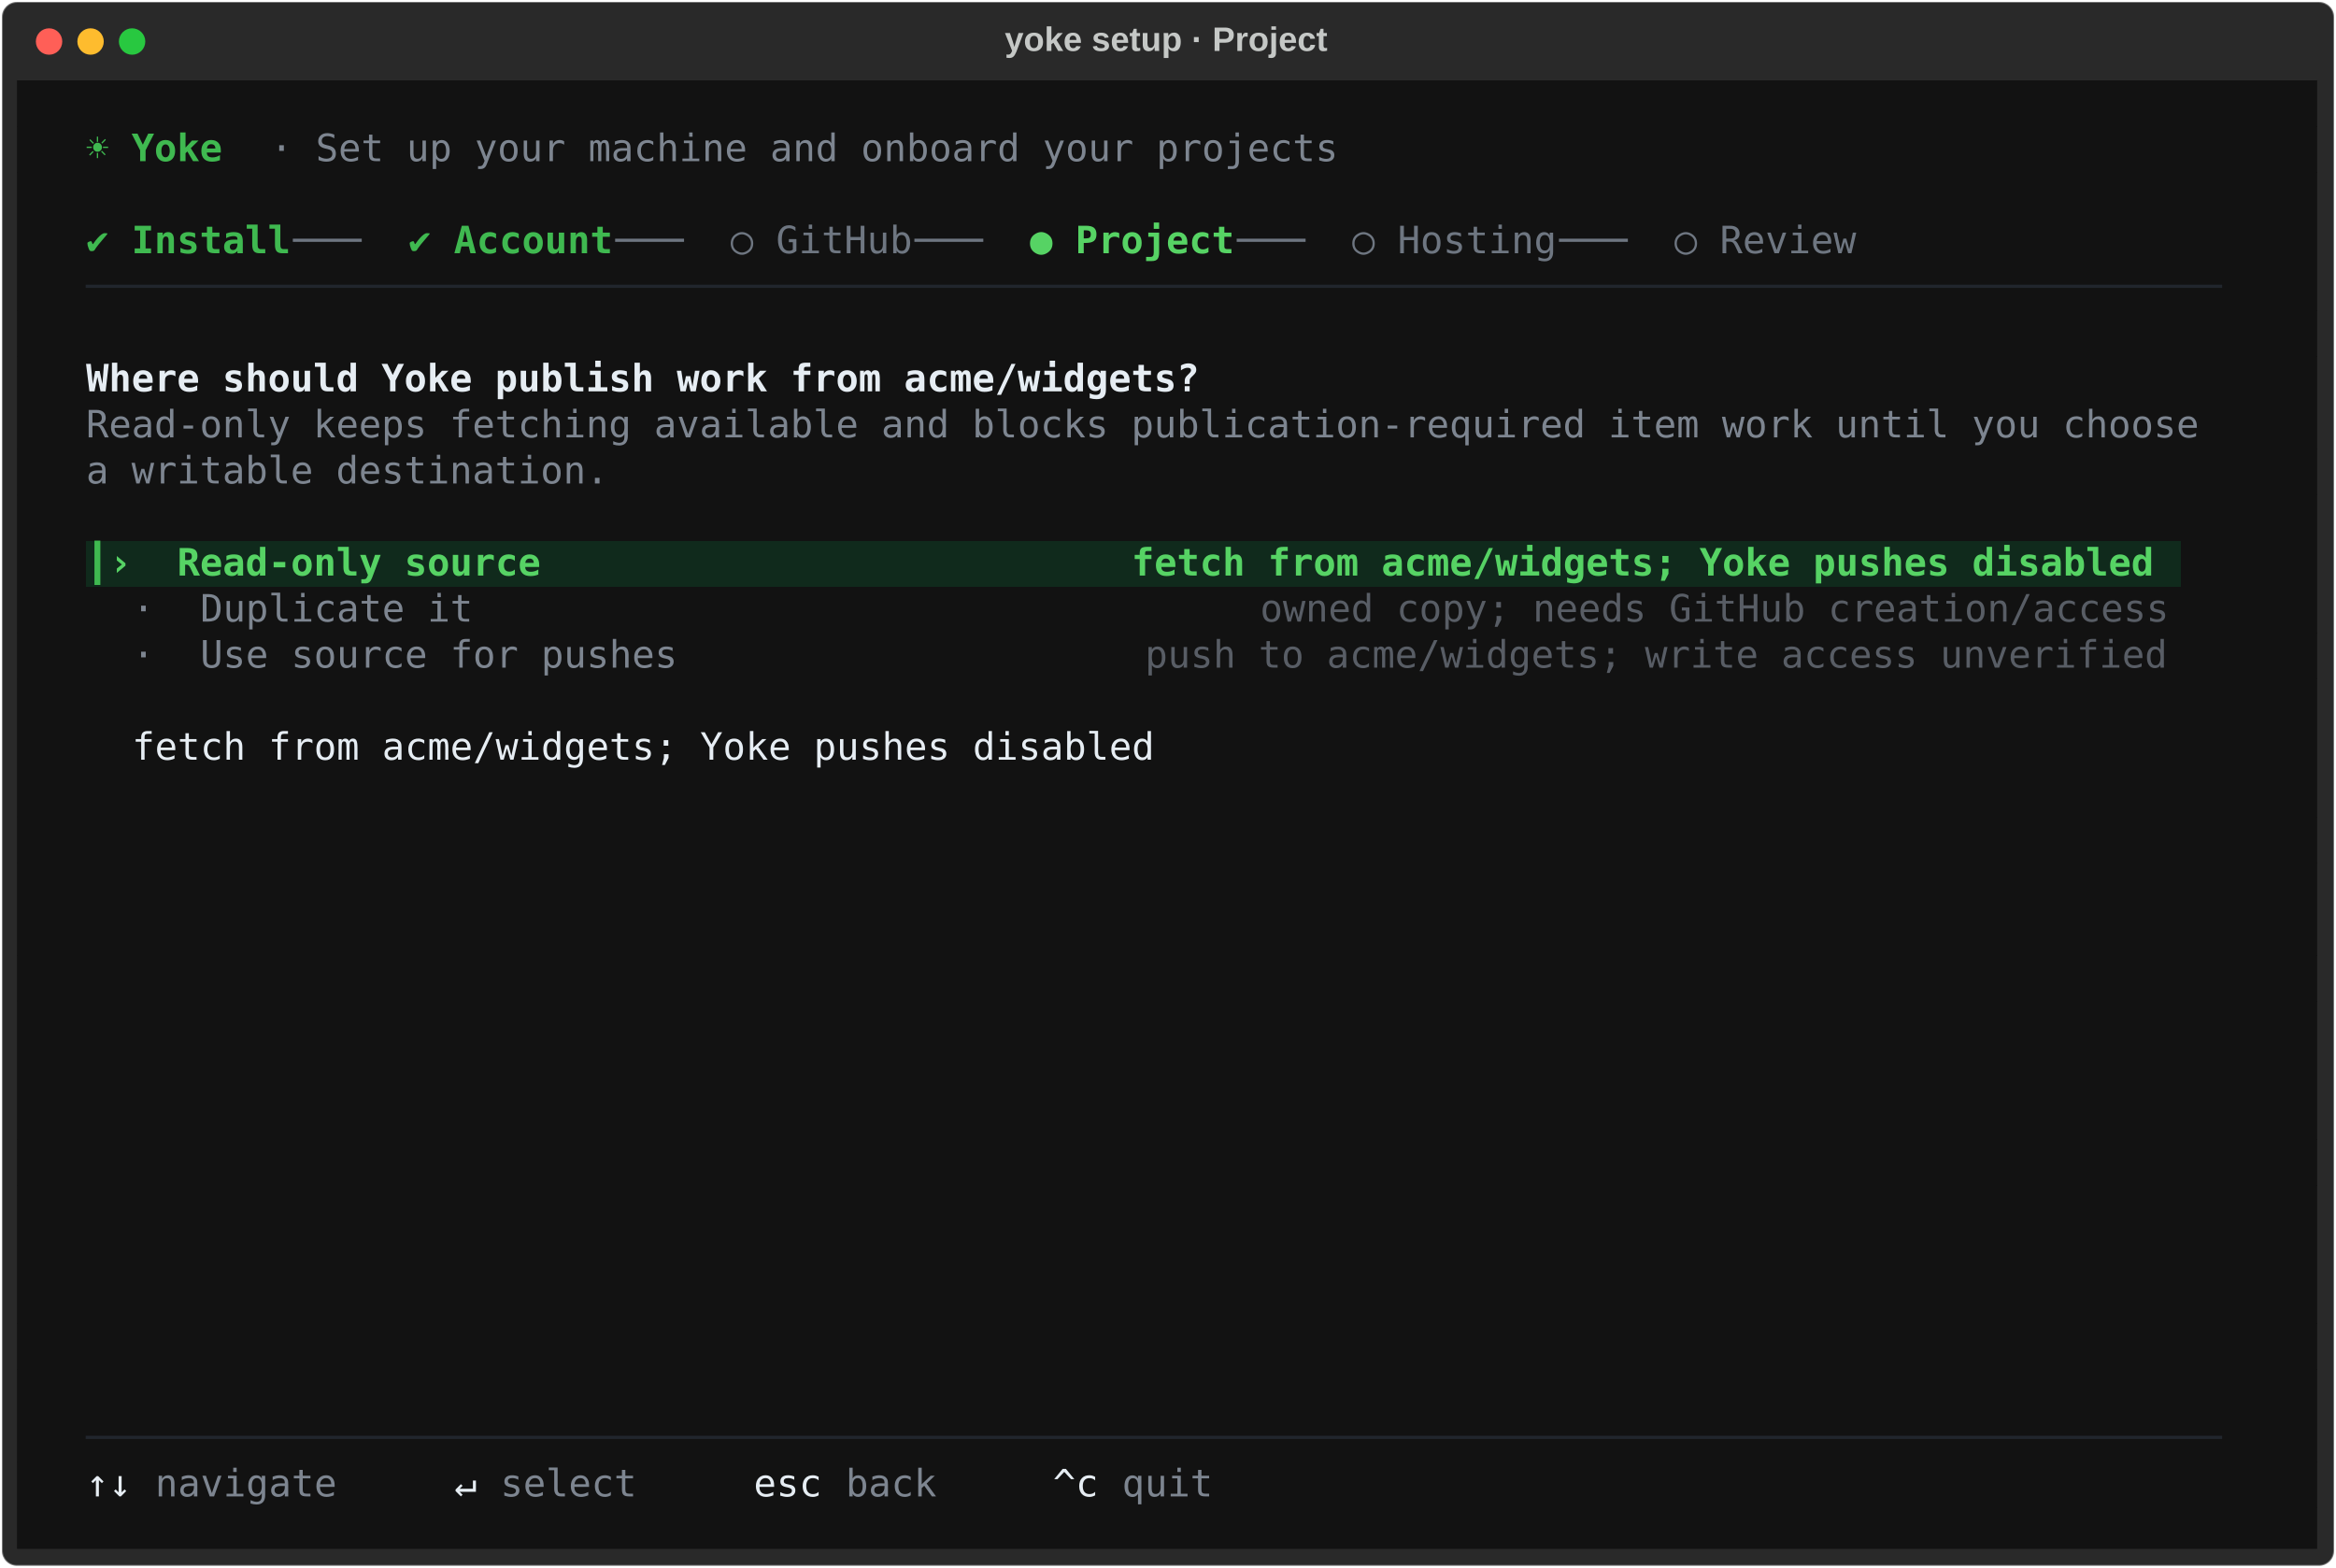
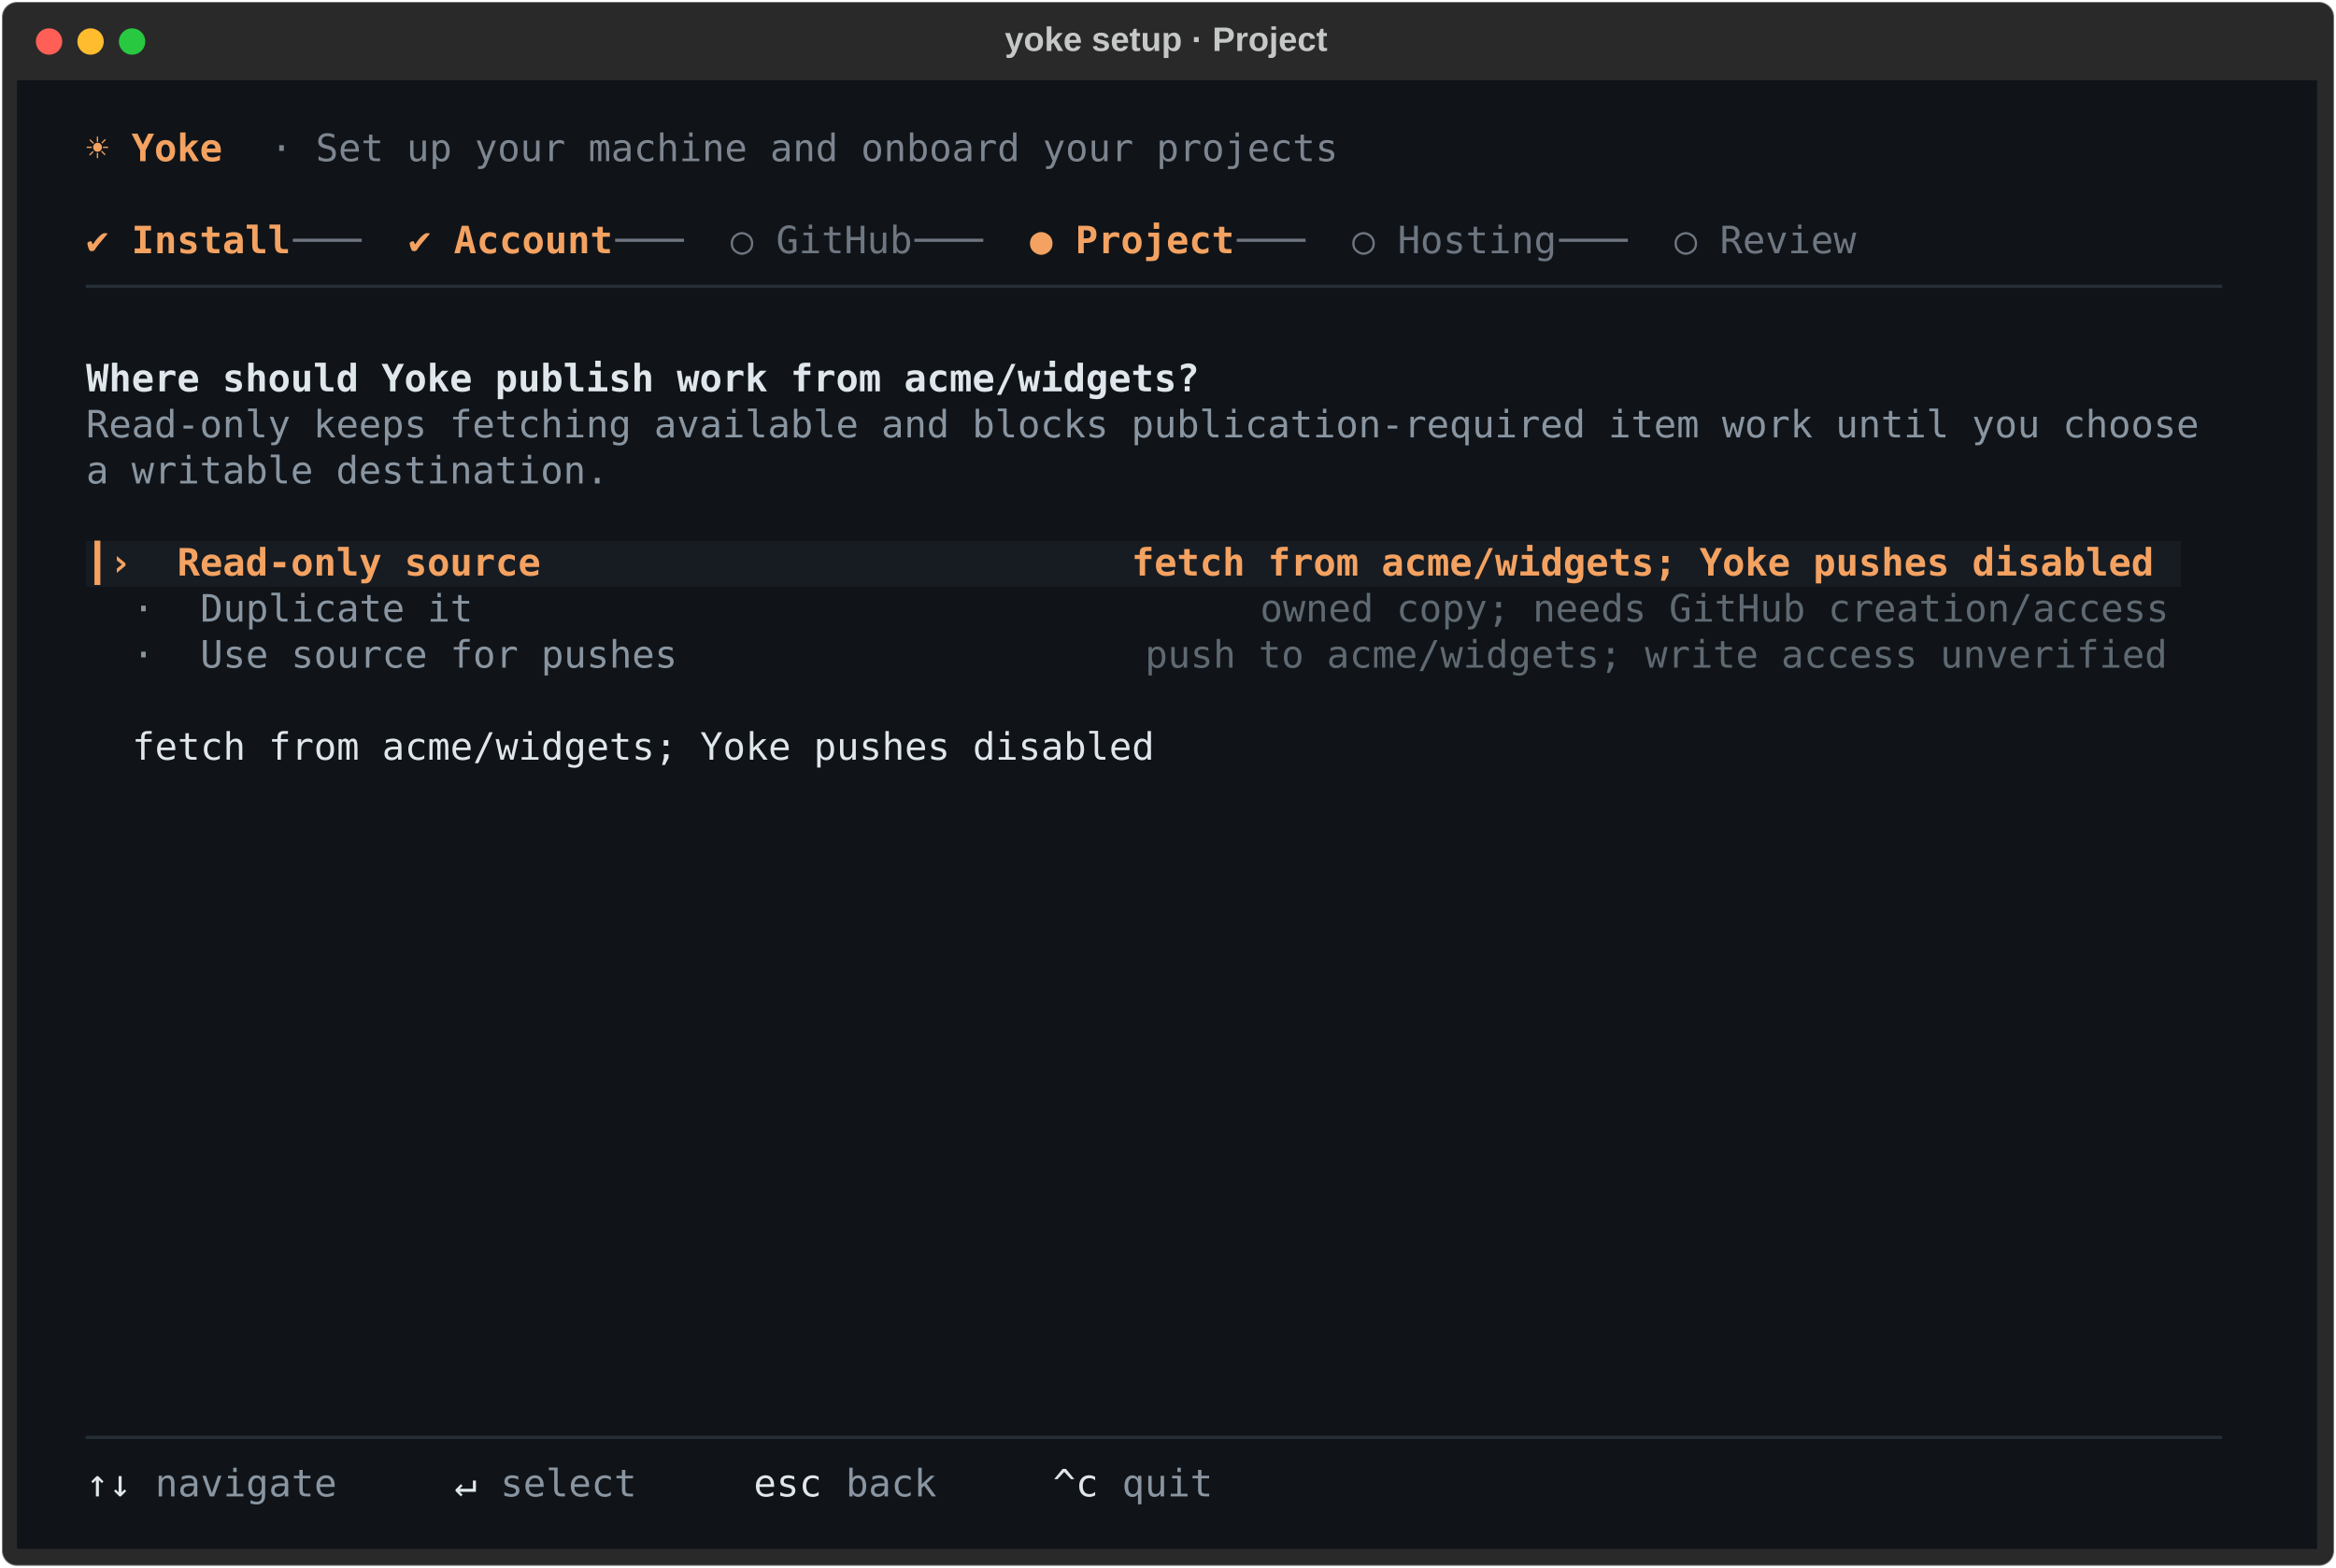
<svg xmlns="http://www.w3.org/2000/svg" class="rich-terminal" viewBox="0 0 1238 830.8">
  <style>

    @font-face {
        font-family: "Fira Code";
        src: local("FiraCode-Regular"),
                url("https://cdnjs.cloudflare.com/ajax/libs/firacode/{{VERSION}}/woff2/FiraCode-Regular.woff2") format("woff2"),
                url("https://cdnjs.cloudflare.com/ajax/libs/firacode/{{VERSION}}/woff/FiraCode-Regular.woff") format("woff");
        font-style: normal;
        font-weight: 400;
    }
    @font-face {
        font-family: "Fira Code";
        src: local("FiraCode-Bold"),
                url("https://cdnjs.cloudflare.com/ajax/libs/firacode/{{VERSION}}/woff2/FiraCode-Bold.woff2") format("woff2"),
                url("https://cdnjs.cloudflare.com/ajax/libs/firacode/{{VERSION}}/woff/FiraCode-Bold.woff") format("woff");
        font-style: bold;
        font-weight: 700;
    }

    .terminal-YOKE-matrix {
        font-family: Fira Code, monospace;
        font-size: 20px;
        line-height: 24.4px;
        font-variant-east-asian: full-width;
    }

    .terminal-YOKE-title {
        font-size: 18px;
        font-weight: bold;
        font-family: arial;
    }

- .terminal-YOKE-r2 { fill: #3fb950;font-weight: bold }
- .terminal-YOKE-r3 { fill: #e6edf3 }
+ .terminal-YOKE-r2 { fill: #f4a261;font-weight: bold }
+ .terminal-YOKE-r3 { fill: #dfe6ec }
.terminal-YOKE-r4 { fill: #7d8590 }
.terminal-YOKE-r5 { fill: #6e7681 }
- .terminal-YOKE-r6 { fill: #56d364;font-weight: bold }
- .terminal-YOKE-r7 { fill: #21262d }
- .terminal-YOKE-r8 { fill: #e6edf3;font-weight: bold }
- .terminal-YOKE-r9 { fill: #3fb950 }
- .terminal-YOKE-r11 { fill: #585d65 }
+ .terminal-YOKE-r6 { fill: #262e37 }
+ .terminal-YOKE-r7 { fill: #dfe6ec;font-weight: bold }
+ .terminal-YOKE-r8 { fill: #8995a1 }
+ .terminal-YOKE-r9 { fill: #f4a261 }
+ .terminal-YOKE-r11 { fill: #5f6972 }
    </style>
  <defs>
    <clipPath id="terminal-YOKE-clip-terminal">
      <rect x="0" y="0" width="1219.0" height="779.8" />
    </clipPath>
    <clipPath id="terminal-YOKE-line-0">
      <rect x="0" y="1.5" width="1220" height="24.65" />
    </clipPath>
    <clipPath id="terminal-YOKE-line-1">
      <rect x="0" y="25.9" width="1220" height="24.65" />
    </clipPath>
    <clipPath id="terminal-YOKE-line-2">
      <rect x="0" y="50.3" width="1220" height="24.65" />
    </clipPath>
    <clipPath id="terminal-YOKE-line-3">
      <rect x="0" y="74.7" width="1220" height="24.65" />
    </clipPath>
    <clipPath id="terminal-YOKE-line-4">
      <rect x="0" y="99.1" width="1220" height="24.65" />
    </clipPath>
    <clipPath id="terminal-YOKE-line-5">
      <rect x="0" y="123.5" width="1220" height="24.65" />
    </clipPath>
    <clipPath id="terminal-YOKE-line-6">
      <rect x="0" y="147.9" width="1220" height="24.65" />
    </clipPath>
    <clipPath id="terminal-YOKE-line-7">
      <rect x="0" y="172.3" width="1220" height="24.65" />
    </clipPath>
    <clipPath id="terminal-YOKE-line-8">
      <rect x="0" y="196.7" width="1220" height="24.65" />
    </clipPath>
    <clipPath id="terminal-YOKE-line-9">
      <rect x="0" y="221.1" width="1220" height="24.65" />
    </clipPath>
    <clipPath id="terminal-YOKE-line-10">
      <rect x="0" y="245.5" width="1220" height="24.65" />
    </clipPath>
    <clipPath id="terminal-YOKE-line-11">
      <rect x="0" y="269.9" width="1220" height="24.65" />
    </clipPath>
    <clipPath id="terminal-YOKE-line-12">
      <rect x="0" y="294.3" width="1220" height="24.65" />
    </clipPath>
    <clipPath id="terminal-YOKE-line-13">
      <rect x="0" y="318.7" width="1220" height="24.65" />
    </clipPath>
    <clipPath id="terminal-YOKE-line-14">
      <rect x="0" y="343.1" width="1220" height="24.65" />
    </clipPath>
    <clipPath id="terminal-YOKE-line-15">
      <rect x="0" y="367.5" width="1220" height="24.65" />
    </clipPath>
    <clipPath id="terminal-YOKE-line-16">
      <rect x="0" y="391.9" width="1220" height="24.65" />
    </clipPath>
    <clipPath id="terminal-YOKE-line-17">
      <rect x="0" y="416.3" width="1220" height="24.65" />
    </clipPath>
    <clipPath id="terminal-YOKE-line-18">
      <rect x="0" y="440.7" width="1220" height="24.65" />
    </clipPath>
    <clipPath id="terminal-YOKE-line-19">
      <rect x="0" y="465.1" width="1220" height="24.65" />
    </clipPath>
    <clipPath id="terminal-YOKE-line-20">
      <rect x="0" y="489.5" width="1220" height="24.65" />
    </clipPath>
    <clipPath id="terminal-YOKE-line-21">
      <rect x="0" y="513.9" width="1220" height="24.65" />
    </clipPath>
    <clipPath id="terminal-YOKE-line-22">
      <rect x="0" y="538.3" width="1220" height="24.65" />
    </clipPath>
    <clipPath id="terminal-YOKE-line-23">
      <rect x="0" y="562.7" width="1220" height="24.65" />
    </clipPath>
    <clipPath id="terminal-YOKE-line-24">
      <rect x="0" y="587.1" width="1220" height="24.65" />
    </clipPath>
    <clipPath id="terminal-YOKE-line-25">
      <rect x="0" y="611.5" width="1220" height="24.65" />
    </clipPath>
    <clipPath id="terminal-YOKE-line-26">
      <rect x="0" y="635.9" width="1220" height="24.65" />
    </clipPath>
    <clipPath id="terminal-YOKE-line-27">
      <rect x="0" y="660.3" width="1220" height="24.65" />
    </clipPath>
    <clipPath id="terminal-YOKE-line-28">
      <rect x="0" y="684.7" width="1220" height="24.65" />
    </clipPath>
    <clipPath id="terminal-YOKE-line-29">
      <rect x="0" y="709.1" width="1220" height="24.65" />
    </clipPath>
    <clipPath id="terminal-YOKE-line-30">
      <rect x="0" y="733.5" width="1220" height="24.65" />
    </clipPath>
  </defs>
  <rect fill="#292929" stroke="rgba(255,255,255,0.35)" stroke-width="1" x="1" y="1" width="1236" height="828.8" rx="8" />
  <text class="terminal-YOKE-title" fill="#c5c8c6" text-anchor="middle" x="618" y="27">yoke setup · Project</text>
  <g transform="translate(26,22)">
    <circle cx="0" cy="0" r="7" fill="#ff5f57" />
    <circle cx="22" cy="0" r="7" fill="#febc2e" />
    <circle cx="44" cy="0" r="7" fill="#28c840" />
  </g>
  <g transform="translate(9, 41)" clip-path="url(#terminal-YOKE-clip-terminal)">
-     <rect fill="#121212" x="0" y="1.5" width="1220" height="24.65" shape-rendering="crispEdges" />
-     <rect fill="#121212" x="0" y="25.9" width="36.6" height="24.65" shape-rendering="crispEdges" />
-     <rect fill="#121212" x="36.6" y="25.9" width="73.2" height="24.65" shape-rendering="crispEdges" />
-     <rect fill="#121212" x="109.8" y="25.9" width="24.4" height="24.65" shape-rendering="crispEdges" />
-     <rect fill="#121212" x="134.2" y="25.9" width="573.4" height="24.65" shape-rendering="crispEdges" />
-     <rect fill="#121212" x="707.6" y="25.9" width="475.8" height="24.65" shape-rendering="crispEdges" />
-     <rect fill="#121212" x="1183.4" y="25.9" width="36.6" height="24.65" shape-rendering="crispEdges" />
-     <rect fill="#121212" x="0" y="50.3" width="1220" height="24.65" shape-rendering="crispEdges" />
-     <rect fill="#121212" x="0" y="74.7" width="36.6" height="24.65" shape-rendering="crispEdges" />
-     <rect fill="#121212" x="36.6" y="74.7" width="109.8" height="24.65" shape-rendering="crispEdges" />
-     <rect fill="#121212" x="146.4" y="74.7" width="61" height="24.65" shape-rendering="crispEdges" />
-     <rect fill="#121212" x="207.4" y="74.7" width="109.8" height="24.65" shape-rendering="crispEdges" />
-     <rect fill="#121212" x="317.2" y="74.7" width="61" height="24.65" shape-rendering="crispEdges" />
-     <rect fill="#121212" x="378.2" y="74.7" width="97.6" height="24.65" shape-rendering="crispEdges" />
-     <rect fill="#121212" x="475.8" y="74.7" width="61" height="24.65" shape-rendering="crispEdges" />
-     <rect fill="#121212" x="536.8" y="74.7" width="109.8" height="24.65" shape-rendering="crispEdges" />
-     <rect fill="#121212" x="646.6" y="74.7" width="61" height="24.65" shape-rendering="crispEdges" />
-     <rect fill="#121212" x="707.6" y="74.7" width="109.8" height="24.65" shape-rendering="crispEdges" />
-     <rect fill="#121212" x="817.4" y="74.7" width="61" height="24.65" shape-rendering="crispEdges" />
-     <rect fill="#121212" x="878.4" y="74.7" width="97.6" height="24.65" shape-rendering="crispEdges" />
-     <rect fill="#121212" x="976" y="74.7" width="207.4" height="24.65" shape-rendering="crispEdges" />
-     <rect fill="#121212" x="1183.4" y="74.7" width="36.6" height="24.65" shape-rendering="crispEdges" />
-     <rect fill="#121212" x="0" y="99.1" width="36.6" height="24.65" shape-rendering="crispEdges" />
-     <rect fill="#121212" x="36.6" y="99.1" width="1146.8" height="24.65" shape-rendering="crispEdges" />
-     <rect fill="#121212" x="1183.4" y="99.1" width="36.6" height="24.65" shape-rendering="crispEdges" />
-     <rect fill="#121212" x="0" y="123.5" width="1220" height="24.65" shape-rendering="crispEdges" />
-     <rect fill="#121212" x="0" y="147.9" width="36.6" height="24.65" shape-rendering="crispEdges" />
-     <rect fill="#121212" x="36.6" y="147.9" width="597.8" height="24.65" shape-rendering="crispEdges" />
-     <rect fill="#121212" x="634.4" y="147.9" width="549" height="24.65" shape-rendering="crispEdges" />
-     <rect fill="#121212" x="1183.4" y="147.9" width="36.6" height="24.65" shape-rendering="crispEdges" />
-     <rect fill="#121212" x="0" y="172.3" width="36.6" height="24.65" shape-rendering="crispEdges" />
-     <rect fill="#121212" x="36.6" y="172.3" width="1134.6" height="24.65" shape-rendering="crispEdges" />
-     <rect fill="#121212" x="1171.2" y="172.3" width="12.2" height="24.65" shape-rendering="crispEdges" />
-     <rect fill="#121212" x="1183.4" y="172.3" width="36.6" height="24.65" shape-rendering="crispEdges" />
-     <rect fill="#121212" x="0" y="196.7" width="36.6" height="24.65" shape-rendering="crispEdges" />
-     <rect fill="#121212" x="36.6" y="196.7" width="280.6" height="24.65" shape-rendering="crispEdges" />
-     <rect fill="#121212" x="317.2" y="196.7" width="866.2" height="24.65" shape-rendering="crispEdges" />
-     <rect fill="#121212" x="1183.4" y="196.7" width="36.6" height="24.65" shape-rendering="crispEdges" />
-     <rect fill="#121212" x="0" y="221.1" width="36.6" height="24.65" shape-rendering="crispEdges" />
-     <rect fill="#121212" x="36.6" y="221.1" width="0" height="24.65" shape-rendering="crispEdges" />
-     <rect fill="#121212" x="36.6" y="221.1" width="1146.8" height="24.65" shape-rendering="crispEdges" />
-     <rect fill="#121212" x="1183.4" y="221.1" width="36.6" height="24.65" shape-rendering="crispEdges" />
-     <rect fill="#121212" x="0" y="245.5" width="36.6" height="24.65" shape-rendering="crispEdges" />
-     <rect fill="#102a1c" x="36.6" y="245.5" width="12.2" height="24.65" shape-rendering="crispEdges" />
-     <rect fill="#102a1c" x="48.8" y="245.5" width="1098" height="24.65" shape-rendering="crispEdges" />
-     <rect fill="#121212" x="1146.8" y="245.5" width="36.6" height="24.65" shape-rendering="crispEdges" />
-     <rect fill="#121212" x="1183.4" y="245.5" width="36.6" height="24.65" shape-rendering="crispEdges" />
-     <rect fill="#121212" x="0" y="269.9" width="36.6" height="24.65" shape-rendering="crispEdges" />
-     <rect fill="#121212" x="36.6" y="269.9" width="12.2" height="24.65" shape-rendering="crispEdges" />
-     <rect fill="#121212" x="48.8" y="269.9" width="12.2" height="24.65" shape-rendering="crispEdges" />
-     <rect fill="#121212" x="61" y="269.9" width="597.8" height="24.65" shape-rendering="crispEdges" />
-     <rect fill="#121212" x="658.8" y="269.9" width="488" height="24.65" shape-rendering="crispEdges" />
-     <rect fill="#121212" x="1146.8" y="269.9" width="36.6" height="24.65" shape-rendering="crispEdges" />
-     <rect fill="#121212" x="1183.4" y="269.9" width="36.6" height="24.65" shape-rendering="crispEdges" />
-     <rect fill="#121212" x="0" y="294.3" width="36.6" height="24.65" shape-rendering="crispEdges" />
-     <rect fill="#121212" x="36.6" y="294.3" width="12.2" height="24.65" shape-rendering="crispEdges" />
-     <rect fill="#121212" x="48.8" y="294.3" width="12.2" height="24.65" shape-rendering="crispEdges" />
-     <rect fill="#121212" x="61" y="294.3" width="536.8" height="24.65" shape-rendering="crispEdges" />
-     <rect fill="#121212" x="597.8" y="294.3" width="549" height="24.65" shape-rendering="crispEdges" />
-     <rect fill="#121212" x="1146.8" y="294.3" width="36.6" height="24.65" shape-rendering="crispEdges" />
-     <rect fill="#121212" x="1183.4" y="294.3" width="36.6" height="24.65" shape-rendering="crispEdges" />
-     <rect fill="#121212" x="0" y="318.7" width="36.6" height="24.65" shape-rendering="crispEdges" />
-     <rect fill="#121212" x="36.6" y="318.7" width="1110.2" height="24.65" shape-rendering="crispEdges" />
-     <rect fill="#121212" x="1146.8" y="318.7" width="36.6" height="24.65" shape-rendering="crispEdges" />
-     <rect fill="#121212" x="1183.4" y="318.7" width="36.6" height="24.65" shape-rendering="crispEdges" />
-     <rect fill="#121212" x="0" y="343.1" width="36.6" height="24.65" shape-rendering="crispEdges" />
-     <rect fill="#121212" x="36.6" y="343.1" width="24.4" height="24.65" shape-rendering="crispEdges" />
-     <rect fill="#121212" x="61" y="343.1" width="549" height="24.65" shape-rendering="crispEdges" />
-     <rect fill="#121212" x="610" y="343.1" width="500.2" height="24.65" shape-rendering="crispEdges" />
-     <rect fill="#121212" x="1110.2" y="343.1" width="36.6" height="24.65" shape-rendering="crispEdges" />
-     <rect fill="#121212" x="1146.8" y="343.1" width="36.6" height="24.65" shape-rendering="crispEdges" />
-     <rect fill="#121212" x="1183.4" y="343.1" width="36.6" height="24.65" shape-rendering="crispEdges" />
-     <rect fill="#121212" x="0" y="367.5" width="36.6" height="24.65" shape-rendering="crispEdges" />
-     <rect fill="#121212" x="36.6" y="367.5" width="1146.8" height="24.65" shape-rendering="crispEdges" />
-     <rect fill="#121212" x="1183.4" y="367.5" width="36.6" height="24.65" shape-rendering="crispEdges" />
-     <rect fill="#121212" x="0" y="391.9" width="36.6" height="24.65" shape-rendering="crispEdges" />
-     <rect fill="#121212" x="36.6" y="391.9" width="1146.8" height="24.65" shape-rendering="crispEdges" />
-     <rect fill="#121212" x="1183.4" y="391.9" width="36.6" height="24.65" shape-rendering="crispEdges" />
-     <rect fill="#121212" x="0" y="416.3" width="36.6" height="24.65" shape-rendering="crispEdges" />
-     <rect fill="#121212" x="36.6" y="416.3" width="1146.8" height="24.65" shape-rendering="crispEdges" />
-     <rect fill="#121212" x="1183.4" y="416.3" width="36.6" height="24.65" shape-rendering="crispEdges" />
-     <rect fill="#121212" x="0" y="440.7" width="36.6" height="24.65" shape-rendering="crispEdges" />
-     <rect fill="#121212" x="36.6" y="440.7" width="1146.8" height="24.65" shape-rendering="crispEdges" />
-     <rect fill="#121212" x="1183.4" y="440.7" width="36.6" height="24.65" shape-rendering="crispEdges" />
-     <rect fill="#121212" x="0" y="465.1" width="36.6" height="24.65" shape-rendering="crispEdges" />
-     <rect fill="#121212" x="36.6" y="465.1" width="1146.8" height="24.65" shape-rendering="crispEdges" />
-     <rect fill="#121212" x="1183.4" y="465.1" width="36.6" height="24.65" shape-rendering="crispEdges" />
-     <rect fill="#121212" x="0" y="489.5" width="36.6" height="24.65" shape-rendering="crispEdges" />
-     <rect fill="#121212" x="36.6" y="489.5" width="1146.8" height="24.65" shape-rendering="crispEdges" />
-     <rect fill="#121212" x="1183.4" y="489.5" width="36.6" height="24.65" shape-rendering="crispEdges" />
-     <rect fill="#121212" x="0" y="513.9" width="36.6" height="24.65" shape-rendering="crispEdges" />
-     <rect fill="#121212" x="36.6" y="513.9" width="1146.8" height="24.65" shape-rendering="crispEdges" />
-     <rect fill="#121212" x="1183.4" y="513.9" width="36.6" height="24.65" shape-rendering="crispEdges" />
-     <rect fill="#121212" x="0" y="538.3" width="36.6" height="24.65" shape-rendering="crispEdges" />
-     <rect fill="#121212" x="36.6" y="538.3" width="1146.8" height="24.65" shape-rendering="crispEdges" />
-     <rect fill="#121212" x="1183.4" y="538.3" width="36.6" height="24.65" shape-rendering="crispEdges" />
-     <rect fill="#121212" x="0" y="562.7" width="36.6" height="24.65" shape-rendering="crispEdges" />
-     <rect fill="#121212" x="36.6" y="562.7" width="1146.8" height="24.65" shape-rendering="crispEdges" />
-     <rect fill="#121212" x="1183.4" y="562.7" width="36.6" height="24.65" shape-rendering="crispEdges" />
-     <rect fill="#121212" x="0" y="587.1" width="36.6" height="24.65" shape-rendering="crispEdges" />
-     <rect fill="#121212" x="36.6" y="587.1" width="1146.8" height="24.65" shape-rendering="crispEdges" />
-     <rect fill="#121212" x="1183.4" y="587.1" width="36.6" height="24.65" shape-rendering="crispEdges" />
-     <rect fill="#121212" x="0" y="611.5" width="36.6" height="24.65" shape-rendering="crispEdges" />
-     <rect fill="#121212" x="36.6" y="611.5" width="1146.8" height="24.65" shape-rendering="crispEdges" />
-     <rect fill="#121212" x="1183.4" y="611.5" width="36.6" height="24.65" shape-rendering="crispEdges" />
-     <rect fill="#121212" x="0" y="635.9" width="36.6" height="24.65" shape-rendering="crispEdges" />
-     <rect fill="#121212" x="36.6" y="635.9" width="1146.8" height="24.65" shape-rendering="crispEdges" />
-     <rect fill="#121212" x="1183.4" y="635.9" width="36.6" height="24.65" shape-rendering="crispEdges" />
-     <rect fill="#121212" x="0" y="660.3" width="36.6" height="24.65" shape-rendering="crispEdges" />
-     <rect fill="#121212" x="36.6" y="660.3" width="1146.8" height="24.65" shape-rendering="crispEdges" />
-     <rect fill="#121212" x="1183.4" y="660.3" width="36.6" height="24.65" shape-rendering="crispEdges" />
-     <rect fill="#121212" x="0" y="684.7" width="36.6" height="24.65" shape-rendering="crispEdges" />
-     <rect fill="#121212" x="36.6" y="684.7" width="1146.8" height="24.65" shape-rendering="crispEdges" />
-     <rect fill="#121212" x="1183.4" y="684.7" width="36.6" height="24.65" shape-rendering="crispEdges" />
-     <rect fill="#121212" x="0" y="709.1" width="36.6" height="24.65" shape-rendering="crispEdges" />
-     <rect fill="#121212" x="36.6" y="709.1" width="1146.8" height="24.65" shape-rendering="crispEdges" />
-     <rect fill="#121212" x="1183.4" y="709.1" width="36.6" height="24.65" shape-rendering="crispEdges" />
-     <rect fill="#121212" x="0" y="733.5" width="36.6" height="24.65" shape-rendering="crispEdges" />
-     <rect fill="#121212" x="36.6" y="733.5" width="24.4" height="24.65" shape-rendering="crispEdges" />
-     <rect fill="#121212" x="61" y="733.5" width="12.2" height="24.65" shape-rendering="crispEdges" />
-     <rect fill="#121212" x="73.2" y="733.5" width="97.6" height="24.65" shape-rendering="crispEdges" />
-     <rect fill="#121212" x="170.8" y="733.5" width="61" height="24.65" shape-rendering="crispEdges" />
-     <rect fill="#121212" x="231.8" y="733.5" width="12.2" height="24.65" shape-rendering="crispEdges" />
-     <rect fill="#121212" x="244" y="733.5" width="12.2" height="24.65" shape-rendering="crispEdges" />
-     <rect fill="#121212" x="256.2" y="733.5" width="73.2" height="24.65" shape-rendering="crispEdges" />
-     <rect fill="#121212" x="329.4" y="733.5" width="61" height="24.65" shape-rendering="crispEdges" />
-     <rect fill="#121212" x="390.4" y="733.5" width="36.6" height="24.65" shape-rendering="crispEdges" />
-     <rect fill="#121212" x="427" y="733.5" width="12.2" height="24.65" shape-rendering="crispEdges" />
-     <rect fill="#121212" x="439.2" y="733.5" width="48.8" height="24.65" shape-rendering="crispEdges" />
-     <rect fill="#121212" x="488" y="733.5" width="61" height="24.65" shape-rendering="crispEdges" />
-     <rect fill="#121212" x="549" y="733.5" width="24.4" height="24.65" shape-rendering="crispEdges" />
-     <rect fill="#121212" x="573.4" y="733.5" width="12.2" height="24.65" shape-rendering="crispEdges" />
-     <rect fill="#121212" x="585.6" y="733.5" width="48.8" height="24.65" shape-rendering="crispEdges" />
-     <rect fill="#121212" x="634.4" y="733.5" width="549" height="24.65" shape-rendering="crispEdges" />
-     <rect fill="#121212" x="1183.4" y="733.5" width="36.6" height="24.65" shape-rendering="crispEdges" />
-     <rect fill="#121212" x="0" y="757.9" width="1220" height="24.65" shape-rendering="crispEdges" />
+     <rect fill="#101418" x="0" y="1.5" width="1220" height="24.65" shape-rendering="crispEdges" />
+     <rect fill="#101418" x="0" y="25.9" width="36.6" height="24.65" shape-rendering="crispEdges" />
+     <rect fill="#101418" x="36.6" y="25.9" width="73.2" height="24.65" shape-rendering="crispEdges" />
+     <rect fill="#101418" x="109.8" y="25.9" width="24.4" height="24.65" shape-rendering="crispEdges" />
+     <rect fill="#101418" x="134.2" y="25.9" width="573.4" height="24.65" shape-rendering="crispEdges" />
+     <rect fill="#101418" x="707.6" y="25.9" width="475.8" height="24.65" shape-rendering="crispEdges" />
+     <rect fill="#101418" x="1183.4" y="25.9" width="36.6" height="24.65" shape-rendering="crispEdges" />
+     <rect fill="#101418" x="0" y="50.3" width="1220" height="24.65" shape-rendering="crispEdges" />
+     <rect fill="#101418" x="0" y="74.7" width="36.6" height="24.65" shape-rendering="crispEdges" />
+     <rect fill="#101418" x="36.6" y="74.7" width="109.8" height="24.65" shape-rendering="crispEdges" />
+     <rect fill="#101418" x="146.4" y="74.7" width="61" height="24.65" shape-rendering="crispEdges" />
+     <rect fill="#101418" x="207.4" y="74.7" width="109.8" height="24.65" shape-rendering="crispEdges" />
+     <rect fill="#101418" x="317.2" y="74.7" width="61" height="24.65" shape-rendering="crispEdges" />
+     <rect fill="#101418" x="378.2" y="74.7" width="97.6" height="24.65" shape-rendering="crispEdges" />
+     <rect fill="#101418" x="475.8" y="74.7" width="61" height="24.65" shape-rendering="crispEdges" />
+     <rect fill="#101418" x="536.8" y="74.7" width="109.8" height="24.65" shape-rendering="crispEdges" />
+     <rect fill="#101418" x="646.6" y="74.7" width="61" height="24.65" shape-rendering="crispEdges" />
+     <rect fill="#101418" x="707.6" y="74.7" width="109.8" height="24.65" shape-rendering="crispEdges" />
+     <rect fill="#101418" x="817.4" y="74.7" width="61" height="24.65" shape-rendering="crispEdges" />
+     <rect fill="#101418" x="878.4" y="74.7" width="97.6" height="24.65" shape-rendering="crispEdges" />
+     <rect fill="#101418" x="976" y="74.7" width="207.4" height="24.65" shape-rendering="crispEdges" />
+     <rect fill="#101418" x="1183.4" y="74.7" width="36.6" height="24.65" shape-rendering="crispEdges" />
+     <rect fill="#101418" x="0" y="99.1" width="36.6" height="24.65" shape-rendering="crispEdges" />
+     <rect fill="#101418" x="36.6" y="99.1" width="1146.8" height="24.65" shape-rendering="crispEdges" />
+     <rect fill="#101418" x="1183.4" y="99.1" width="36.6" height="24.65" shape-rendering="crispEdges" />
+     <rect fill="#101418" x="0" y="123.5" width="1220" height="24.65" shape-rendering="crispEdges" />
+     <rect fill="#101418" x="0" y="147.9" width="36.6" height="24.65" shape-rendering="crispEdges" />
+     <rect fill="#101418" x="36.6" y="147.9" width="597.8" height="24.65" shape-rendering="crispEdges" />
+     <rect fill="#101418" x="634.4" y="147.9" width="549" height="24.65" shape-rendering="crispEdges" />
+     <rect fill="#101418" x="1183.4" y="147.9" width="36.6" height="24.65" shape-rendering="crispEdges" />
+     <rect fill="#101418" x="0" y="172.3" width="36.6" height="24.65" shape-rendering="crispEdges" />
+     <rect fill="#101418" x="36.6" y="172.3" width="1134.6" height="24.65" shape-rendering="crispEdges" />
+     <rect fill="#101418" x="1171.2" y="172.3" width="12.2" height="24.65" shape-rendering="crispEdges" />
+     <rect fill="#101418" x="1183.4" y="172.3" width="36.6" height="24.65" shape-rendering="crispEdges" />
+     <rect fill="#101418" x="0" y="196.7" width="36.6" height="24.65" shape-rendering="crispEdges" />
+     <rect fill="#101418" x="36.6" y="196.7" width="280.6" height="24.65" shape-rendering="crispEdges" />
+     <rect fill="#101418" x="317.2" y="196.7" width="866.2" height="24.65" shape-rendering="crispEdges" />
+     <rect fill="#101418" x="1183.4" y="196.7" width="36.6" height="24.65" shape-rendering="crispEdges" />
+     <rect fill="#101418" x="0" y="221.1" width="36.6" height="24.65" shape-rendering="crispEdges" />
+     <rect fill="#101418" x="36.6" y="221.1" width="0" height="24.65" shape-rendering="crispEdges" />
+     <rect fill="#101418" x="36.6" y="221.1" width="1146.8" height="24.65" shape-rendering="crispEdges" />
+     <rect fill="#101418" x="1183.4" y="221.1" width="36.6" height="24.65" shape-rendering="crispEdges" />
+     <rect fill="#101418" x="0" y="245.5" width="36.6" height="24.65" shape-rendering="crispEdges" />
+     <rect fill="#171c22" x="36.6" y="245.5" width="12.2" height="24.65" shape-rendering="crispEdges" />
+     <rect fill="#171c22" x="48.8" y="245.5" width="1098" height="24.65" shape-rendering="crispEdges" />
+     <rect fill="#101418" x="1146.8" y="245.5" width="36.6" height="24.65" shape-rendering="crispEdges" />
+     <rect fill="#101418" x="1183.4" y="245.5" width="36.6" height="24.65" shape-rendering="crispEdges" />
+     <rect fill="#101418" x="0" y="269.9" width="36.6" height="24.65" shape-rendering="crispEdges" />
+     <rect fill="#101418" x="36.6" y="269.9" width="12.2" height="24.65" shape-rendering="crispEdges" />
+     <rect fill="#101418" x="48.8" y="269.9" width="12.2" height="24.65" shape-rendering="crispEdges" />
+     <rect fill="#101418" x="61" y="269.9" width="597.8" height="24.65" shape-rendering="crispEdges" />
+     <rect fill="#101418" x="658.8" y="269.9" width="488" height="24.65" shape-rendering="crispEdges" />
+     <rect fill="#101418" x="1146.8" y="269.9" width="36.6" height="24.65" shape-rendering="crispEdges" />
+     <rect fill="#101418" x="1183.4" y="269.9" width="36.6" height="24.65" shape-rendering="crispEdges" />
+     <rect fill="#101418" x="0" y="294.3" width="36.6" height="24.65" shape-rendering="crispEdges" />
+     <rect fill="#101418" x="36.6" y="294.3" width="12.2" height="24.65" shape-rendering="crispEdges" />
+     <rect fill="#101418" x="48.8" y="294.3" width="12.2" height="24.65" shape-rendering="crispEdges" />
+     <rect fill="#101418" x="61" y="294.3" width="536.8" height="24.65" shape-rendering="crispEdges" />
+     <rect fill="#101418" x="597.8" y="294.3" width="549" height="24.65" shape-rendering="crispEdges" />
+     <rect fill="#101418" x="1146.8" y="294.3" width="36.6" height="24.65" shape-rendering="crispEdges" />
+     <rect fill="#101418" x="1183.4" y="294.3" width="36.6" height="24.65" shape-rendering="crispEdges" />
+     <rect fill="#101418" x="0" y="318.7" width="36.6" height="24.65" shape-rendering="crispEdges" />
+     <rect fill="#101418" x="36.6" y="318.7" width="1110.2" height="24.65" shape-rendering="crispEdges" />
+     <rect fill="#101418" x="1146.8" y="318.7" width="36.6" height="24.65" shape-rendering="crispEdges" />
+     <rect fill="#101418" x="1183.4" y="318.7" width="36.6" height="24.65" shape-rendering="crispEdges" />
+     <rect fill="#101418" x="0" y="343.1" width="36.6" height="24.65" shape-rendering="crispEdges" />
+     <rect fill="#101418" x="36.6" y="343.1" width="24.4" height="24.65" shape-rendering="crispEdges" />
+     <rect fill="#101418" x="61" y="343.1" width="549" height="24.65" shape-rendering="crispEdges" />
+     <rect fill="#101418" x="610" y="343.1" width="500.2" height="24.65" shape-rendering="crispEdges" />
+     <rect fill="#101418" x="1110.2" y="343.1" width="36.6" height="24.65" shape-rendering="crispEdges" />
+     <rect fill="#101418" x="1146.8" y="343.1" width="36.6" height="24.65" shape-rendering="crispEdges" />
+     <rect fill="#101418" x="1183.4" y="343.1" width="36.6" height="24.65" shape-rendering="crispEdges" />
+     <rect fill="#101418" x="0" y="367.5" width="36.6" height="24.65" shape-rendering="crispEdges" />
+     <rect fill="#101418" x="36.6" y="367.5" width="1146.8" height="24.65" shape-rendering="crispEdges" />
+     <rect fill="#101418" x="1183.4" y="367.5" width="36.6" height="24.65" shape-rendering="crispEdges" />
+     <rect fill="#101418" x="0" y="391.9" width="36.6" height="24.65" shape-rendering="crispEdges" />
+     <rect fill="#101418" x="36.6" y="391.9" width="1146.8" height="24.65" shape-rendering="crispEdges" />
+     <rect fill="#101418" x="1183.4" y="391.9" width="36.6" height="24.65" shape-rendering="crispEdges" />
+     <rect fill="#101418" x="0" y="416.3" width="36.6" height="24.65" shape-rendering="crispEdges" />
+     <rect fill="#101418" x="36.6" y="416.3" width="1146.8" height="24.65" shape-rendering="crispEdges" />
+     <rect fill="#101418" x="1183.4" y="416.3" width="36.6" height="24.65" shape-rendering="crispEdges" />
+     <rect fill="#101418" x="0" y="440.7" width="36.6" height="24.65" shape-rendering="crispEdges" />
+     <rect fill="#101418" x="36.6" y="440.7" width="1146.8" height="24.65" shape-rendering="crispEdges" />
+     <rect fill="#101418" x="1183.4" y="440.7" width="36.6" height="24.65" shape-rendering="crispEdges" />
+     <rect fill="#101418" x="0" y="465.1" width="36.6" height="24.65" shape-rendering="crispEdges" />
+     <rect fill="#101418" x="36.6" y="465.1" width="1146.8" height="24.65" shape-rendering="crispEdges" />
+     <rect fill="#101418" x="1183.4" y="465.1" width="36.6" height="24.65" shape-rendering="crispEdges" />
+     <rect fill="#101418" x="0" y="489.5" width="36.6" height="24.65" shape-rendering="crispEdges" />
+     <rect fill="#101418" x="36.6" y="489.5" width="1146.8" height="24.65" shape-rendering="crispEdges" />
+     <rect fill="#101418" x="1183.4" y="489.5" width="36.6" height="24.65" shape-rendering="crispEdges" />
+     <rect fill="#101418" x="0" y="513.9" width="36.6" height="24.65" shape-rendering="crispEdges" />
+     <rect fill="#101418" x="36.6" y="513.9" width="1146.8" height="24.65" shape-rendering="crispEdges" />
+     <rect fill="#101418" x="1183.4" y="513.9" width="36.6" height="24.65" shape-rendering="crispEdges" />
+     <rect fill="#101418" x="0" y="538.3" width="36.6" height="24.65" shape-rendering="crispEdges" />
+     <rect fill="#101418" x="36.6" y="538.3" width="1146.8" height="24.65" shape-rendering="crispEdges" />
+     <rect fill="#101418" x="1183.4" y="538.3" width="36.6" height="24.65" shape-rendering="crispEdges" />
+     <rect fill="#101418" x="0" y="562.7" width="36.6" height="24.65" shape-rendering="crispEdges" />
+     <rect fill="#101418" x="36.6" y="562.7" width="1146.8" height="24.65" shape-rendering="crispEdges" />
+     <rect fill="#101418" x="1183.4" y="562.7" width="36.6" height="24.65" shape-rendering="crispEdges" />
+     <rect fill="#101418" x="0" y="587.1" width="36.6" height="24.65" shape-rendering="crispEdges" />
+     <rect fill="#101418" x="36.6" y="587.1" width="1146.8" height="24.65" shape-rendering="crispEdges" />
+     <rect fill="#101418" x="1183.4" y="587.1" width="36.6" height="24.65" shape-rendering="crispEdges" />
+     <rect fill="#101418" x="0" y="611.5" width="36.6" height="24.65" shape-rendering="crispEdges" />
+     <rect fill="#101418" x="36.6" y="611.5" width="1146.8" height="24.65" shape-rendering="crispEdges" />
+     <rect fill="#101418" x="1183.4" y="611.5" width="36.6" height="24.65" shape-rendering="crispEdges" />
+     <rect fill="#101418" x="0" y="635.9" width="36.6" height="24.65" shape-rendering="crispEdges" />
+     <rect fill="#101418" x="36.6" y="635.9" width="1146.8" height="24.65" shape-rendering="crispEdges" />
+     <rect fill="#101418" x="1183.4" y="635.9" width="36.6" height="24.65" shape-rendering="crispEdges" />
+     <rect fill="#101418" x="0" y="660.3" width="36.6" height="24.65" shape-rendering="crispEdges" />
+     <rect fill="#101418" x="36.6" y="660.3" width="1146.8" height="24.65" shape-rendering="crispEdges" />
+     <rect fill="#101418" x="1183.4" y="660.3" width="36.6" height="24.65" shape-rendering="crispEdges" />
+     <rect fill="#101418" x="0" y="684.7" width="36.6" height="24.65" shape-rendering="crispEdges" />
+     <rect fill="#101418" x="36.6" y="684.7" width="1146.8" height="24.65" shape-rendering="crispEdges" />
+     <rect fill="#101418" x="1183.4" y="684.7" width="36.6" height="24.65" shape-rendering="crispEdges" />
+     <rect fill="#101418" x="0" y="709.1" width="36.6" height="24.65" shape-rendering="crispEdges" />
+     <rect fill="#101418" x="36.6" y="709.1" width="1146.8" height="24.65" shape-rendering="crispEdges" />
+     <rect fill="#101418" x="1183.4" y="709.1" width="36.6" height="24.65" shape-rendering="crispEdges" />
+     <rect fill="#101418" x="0" y="733.5" width="36.6" height="24.65" shape-rendering="crispEdges" />
+     <rect fill="#101418" x="36.6" y="733.5" width="24.4" height="24.65" shape-rendering="crispEdges" />
+     <rect fill="#101418" x="61" y="733.5" width="12.2" height="24.65" shape-rendering="crispEdges" />
+     <rect fill="#101418" x="73.2" y="733.5" width="97.6" height="24.65" shape-rendering="crispEdges" />
+     <rect fill="#101418" x="170.8" y="733.5" width="61" height="24.65" shape-rendering="crispEdges" />
+     <rect fill="#101418" x="231.8" y="733.5" width="12.2" height="24.65" shape-rendering="crispEdges" />
+     <rect fill="#101418" x="244" y="733.5" width="12.2" height="24.65" shape-rendering="crispEdges" />
+     <rect fill="#101418" x="256.2" y="733.5" width="73.2" height="24.65" shape-rendering="crispEdges" />
+     <rect fill="#101418" x="329.4" y="733.5" width="61" height="24.65" shape-rendering="crispEdges" />
+     <rect fill="#101418" x="390.4" y="733.5" width="36.6" height="24.65" shape-rendering="crispEdges" />
+     <rect fill="#101418" x="427" y="733.5" width="12.2" height="24.65" shape-rendering="crispEdges" />
+     <rect fill="#101418" x="439.2" y="733.5" width="48.8" height="24.65" shape-rendering="crispEdges" />
+     <rect fill="#101418" x="488" y="733.5" width="61" height="24.65" shape-rendering="crispEdges" />
+     <rect fill="#101418" x="549" y="733.5" width="24.4" height="24.65" shape-rendering="crispEdges" />
+     <rect fill="#101418" x="573.4" y="733.5" width="12.2" height="24.65" shape-rendering="crispEdges" />
+     <rect fill="#101418" x="585.6" y="733.5" width="48.8" height="24.65" shape-rendering="crispEdges" />
+     <rect fill="#101418" x="634.4" y="733.5" width="549" height="24.65" shape-rendering="crispEdges" />
+     <rect fill="#101418" x="1183.4" y="733.5" width="36.6" height="24.65" shape-rendering="crispEdges" />
+     <rect fill="#101418" x="0" y="757.9" width="1220" height="24.65" shape-rendering="crispEdges" />
    <g class="terminal-YOKE-matrix">
      <text class="terminal-YOKE-r2" x="36.6" y="44.4" textLength="73.2" clip-path="url(#terminal-YOKE-line-1)">☀ Yoke</text>
      <text class="terminal-YOKE-r4" x="134.2" y="44.4" textLength="573.4" clip-path="url(#terminal-YOKE-line-1)">· Set up your machine and onboard your projects</text>
      <text class="terminal-YOKE-r2" x="36.6" y="93.2" textLength="109.8" clip-path="url(#terminal-YOKE-line-3)">✔ Install</text>
      <text class="terminal-YOKE-r5" x="146.4" y="93.2" textLength="61" clip-path="url(#terminal-YOKE-line-3)"> ─── </text>
      <text class="terminal-YOKE-r2" x="207.4" y="93.2" textLength="109.8" clip-path="url(#terminal-YOKE-line-3)">✔ Account</text>
      <text class="terminal-YOKE-r5" x="317.2" y="93.2" textLength="61" clip-path="url(#terminal-YOKE-line-3)"> ─── </text>
      <text class="terminal-YOKE-r5" x="378.2" y="93.2" textLength="97.6" clip-path="url(#terminal-YOKE-line-3)">○ GitHub</text>
      <text class="terminal-YOKE-r5" x="475.8" y="93.2" textLength="61" clip-path="url(#terminal-YOKE-line-3)"> ─── </text>
-       <text class="terminal-YOKE-r6" x="536.8" y="93.2" textLength="109.8" clip-path="url(#terminal-YOKE-line-3)">● Project</text>
+       <text class="terminal-YOKE-r2" x="536.8" y="93.2" textLength="109.8" clip-path="url(#terminal-YOKE-line-3)">● Project</text>
      <text class="terminal-YOKE-r5" x="646.6" y="93.2" textLength="61" clip-path="url(#terminal-YOKE-line-3)"> ─── </text>
      <text class="terminal-YOKE-r5" x="707.6" y="93.2" textLength="109.8" clip-path="url(#terminal-YOKE-line-3)">○ Hosting</text>
      <text class="terminal-YOKE-r5" x="817.4" y="93.2" textLength="61" clip-path="url(#terminal-YOKE-line-3)"> ─── </text>
      <text class="terminal-YOKE-r5" x="878.4" y="93.2" textLength="97.6" clip-path="url(#terminal-YOKE-line-3)">○ Review</text>
-       <text class="terminal-YOKE-r7" x="36.6" y="117.6" textLength="1146.8" clip-path="url(#terminal-YOKE-line-4)">──────────────────────────────────────────────────────────────────────────────────────────────</text>
-       <text class="terminal-YOKE-r8" x="36.6" y="166.4" textLength="597.8" clip-path="url(#terminal-YOKE-line-6)">Where should Yoke publish work from acme/widgets?</text>
-       <text class="terminal-YOKE-r4" x="36.6" y="190.8" textLength="1134.6" clip-path="url(#terminal-YOKE-line-7)">Read-only keeps fetching available and blocks publication-required item work until you choose</text>
-       <text class="terminal-YOKE-r4" x="36.6" y="215.2" textLength="280.6" clip-path="url(#terminal-YOKE-line-8)">a writable destination.</text>
+       <text class="terminal-YOKE-r6" x="36.6" y="117.6" textLength="1146.8" clip-path="url(#terminal-YOKE-line-4)">──────────────────────────────────────────────────────────────────────────────────────────────</text>
+       <text class="terminal-YOKE-r7" x="36.6" y="166.4" textLength="597.8" clip-path="url(#terminal-YOKE-line-6)">Where should Yoke publish work from acme/widgets?</text>
+       <text class="terminal-YOKE-r8" x="36.6" y="190.8" textLength="1134.6" clip-path="url(#terminal-YOKE-line-7)">Read-only keeps fetching available and blocks publication-required item work until you choose</text>
+       <text class="terminal-YOKE-r8" x="36.6" y="215.2" textLength="280.6" clip-path="url(#terminal-YOKE-line-8)">a writable destination.</text>
      <text class="terminal-YOKE-r9" x="36.6" y="264" textLength="12.2" clip-path="url(#terminal-YOKE-line-10)">┃</text>
-       <text class="terminal-YOKE-r6" x="48.8" y="264" textLength="1098" clip-path="url(#terminal-YOKE-line-10)">›  Read-only source                          fetch from acme/widgets; Yoke pushes disabled</text>
-       <text class="terminal-YOKE-r4" x="61" y="288.4" textLength="597.8" clip-path="url(#terminal-YOKE-line-11)">·  Duplicate it                                  </text>
+       <text class="terminal-YOKE-r2" x="48.8" y="264" textLength="1098" clip-path="url(#terminal-YOKE-line-10)">›  Read-only source                          fetch from acme/widgets; Yoke pushes disabled</text>
+       <text class="terminal-YOKE-r8" x="61" y="288.4" textLength="597.8" clip-path="url(#terminal-YOKE-line-11)">·  Duplicate it                                  </text>
      <text class="terminal-YOKE-r11" x="658.8" y="288.4" textLength="488" clip-path="url(#terminal-YOKE-line-11)">owned copy; needs GitHub creation/access</text>
-       <text class="terminal-YOKE-r4" x="61" y="312.8" textLength="536.8" clip-path="url(#terminal-YOKE-line-12)">·  Use source for pushes                    </text>
+       <text class="terminal-YOKE-r8" x="61" y="312.8" textLength="536.8" clip-path="url(#terminal-YOKE-line-12)">·  Use source for pushes                    </text>
      <text class="terminal-YOKE-r11" x="597.8" y="312.8" textLength="549" clip-path="url(#terminal-YOKE-line-12)">push to acme/widgets; write access unverified</text>
      <text class="terminal-YOKE-r3" x="61" y="361.6" textLength="549" clip-path="url(#terminal-YOKE-line-14)">fetch from acme/widgets; Yoke pushes disabled</text>
-       <text class="terminal-YOKE-r7" x="36.6" y="727.6" textLength="1146.8" clip-path="url(#terminal-YOKE-line-29)">──────────────────────────────────────────────────────────────────────────────────────────────</text>
+       <text class="terminal-YOKE-r6" x="36.6" y="727.6" textLength="1146.8" clip-path="url(#terminal-YOKE-line-29)">──────────────────────────────────────────────────────────────────────────────────────────────</text>
      <text class="terminal-YOKE-r3" x="36.6" y="752" textLength="24.4" clip-path="url(#terminal-YOKE-line-30)">↑↓</text>
-       <text class="terminal-YOKE-r4" x="73.2" y="752" textLength="97.6" clip-path="url(#terminal-YOKE-line-30)">navigate</text>
+       <text class="terminal-YOKE-r8" x="73.2" y="752" textLength="97.6" clip-path="url(#terminal-YOKE-line-30)">navigate</text>
      <text class="terminal-YOKE-r3" x="231.8" y="752" textLength="12.2" clip-path="url(#terminal-YOKE-line-30)">↵</text>
-       <text class="terminal-YOKE-r4" x="256.2" y="752" textLength="73.2" clip-path="url(#terminal-YOKE-line-30)">select</text>
+       <text class="terminal-YOKE-r8" x="256.2" y="752" textLength="73.2" clip-path="url(#terminal-YOKE-line-30)">select</text>
      <text class="terminal-YOKE-r3" x="390.4" y="752" textLength="36.6" clip-path="url(#terminal-YOKE-line-30)">esc</text>
-       <text class="terminal-YOKE-r4" x="439.2" y="752" textLength="48.8" clip-path="url(#terminal-YOKE-line-30)">back</text>
+       <text class="terminal-YOKE-r8" x="439.2" y="752" textLength="48.8" clip-path="url(#terminal-YOKE-line-30)">back</text>
      <text class="terminal-YOKE-r3" x="549" y="752" textLength="24.4" clip-path="url(#terminal-YOKE-line-30)">^c</text>
-       <text class="terminal-YOKE-r4" x="585.6" y="752" textLength="48.8" clip-path="url(#terminal-YOKE-line-30)">quit</text>
+       <text class="terminal-YOKE-r8" x="585.6" y="752" textLength="48.8" clip-path="url(#terminal-YOKE-line-30)">quit</text>
    </g>
  </g>
</svg>
